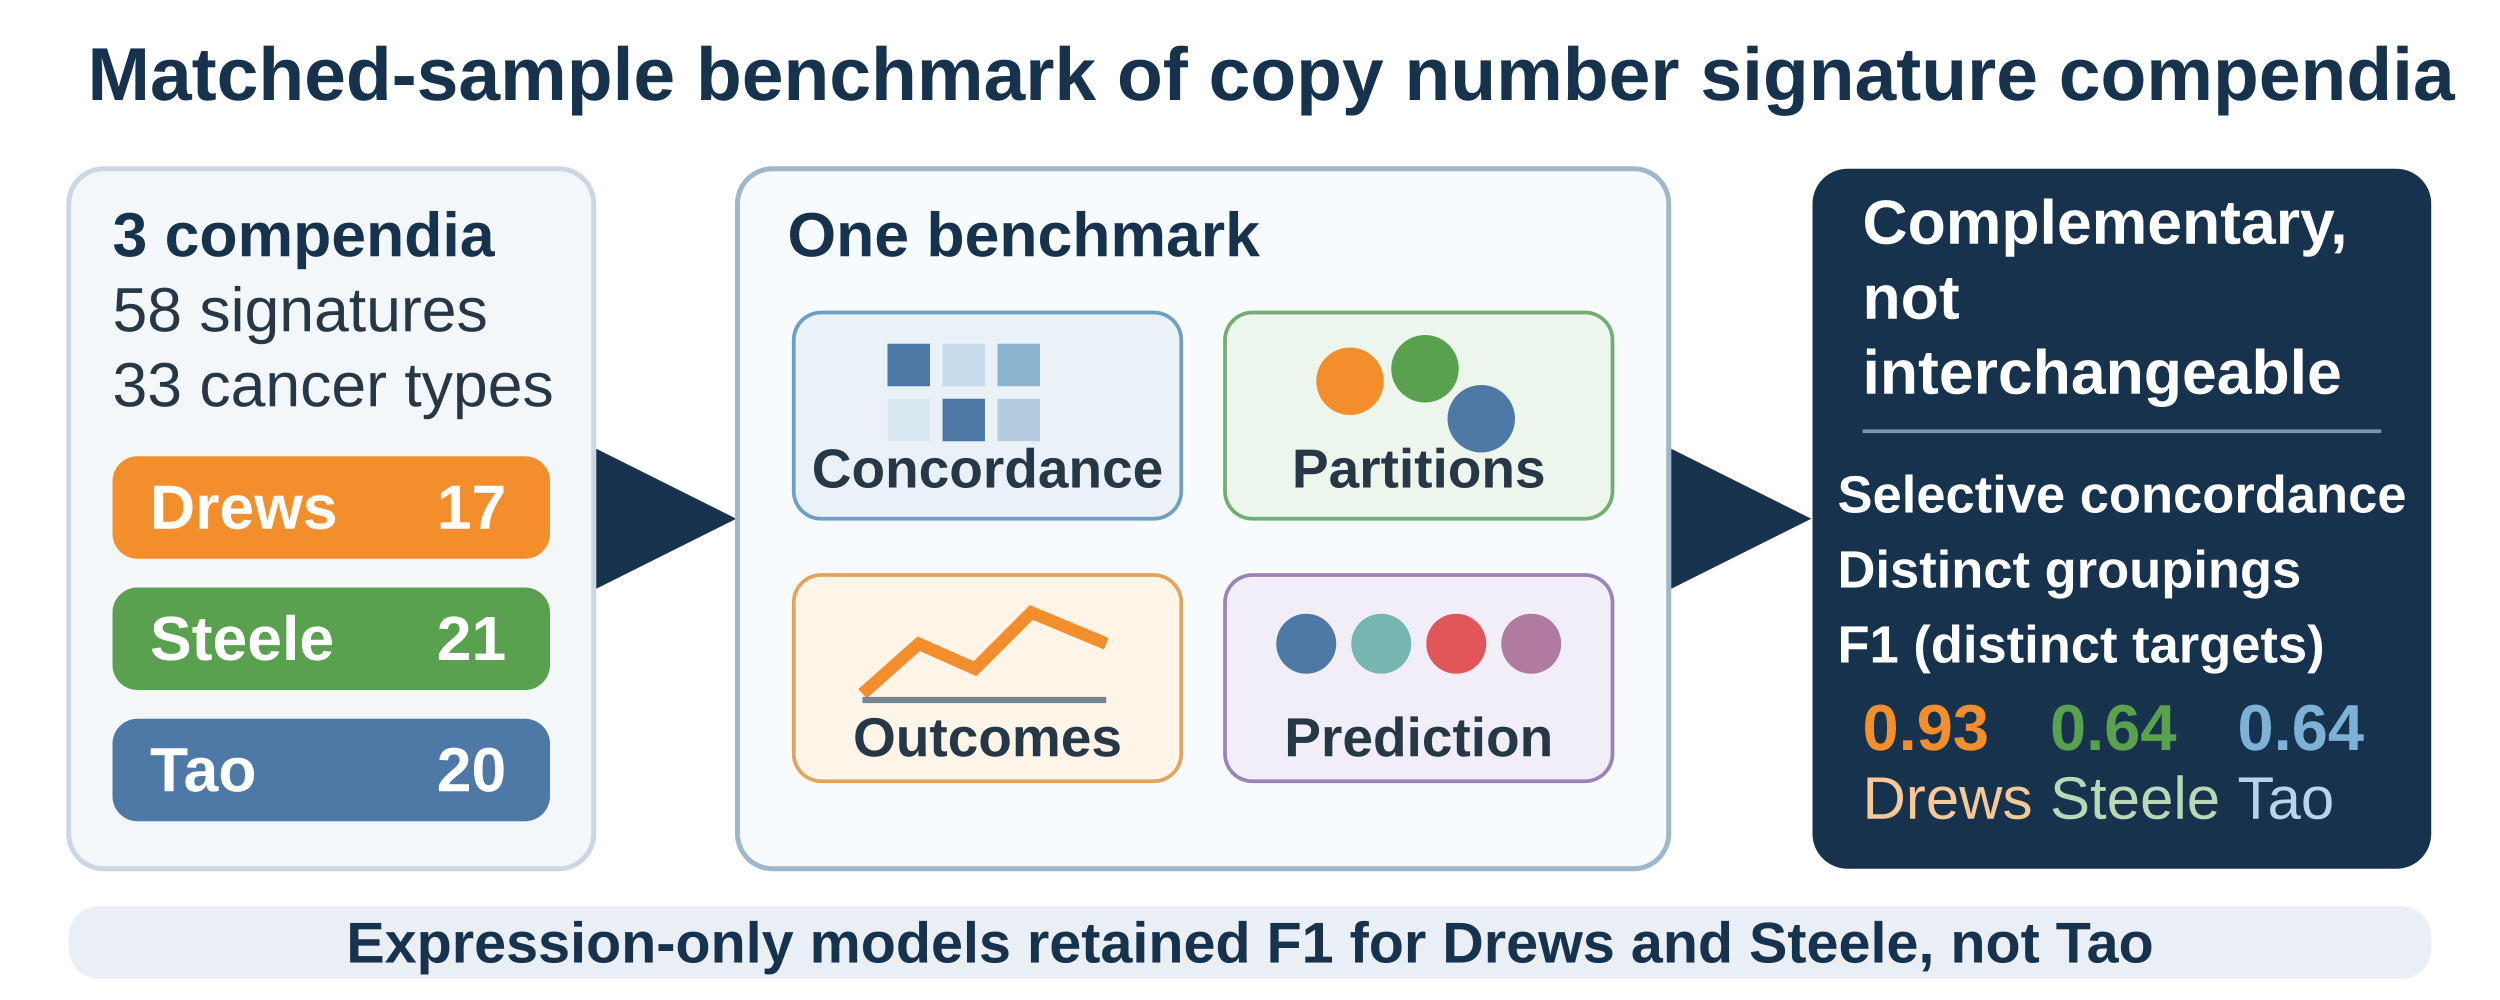
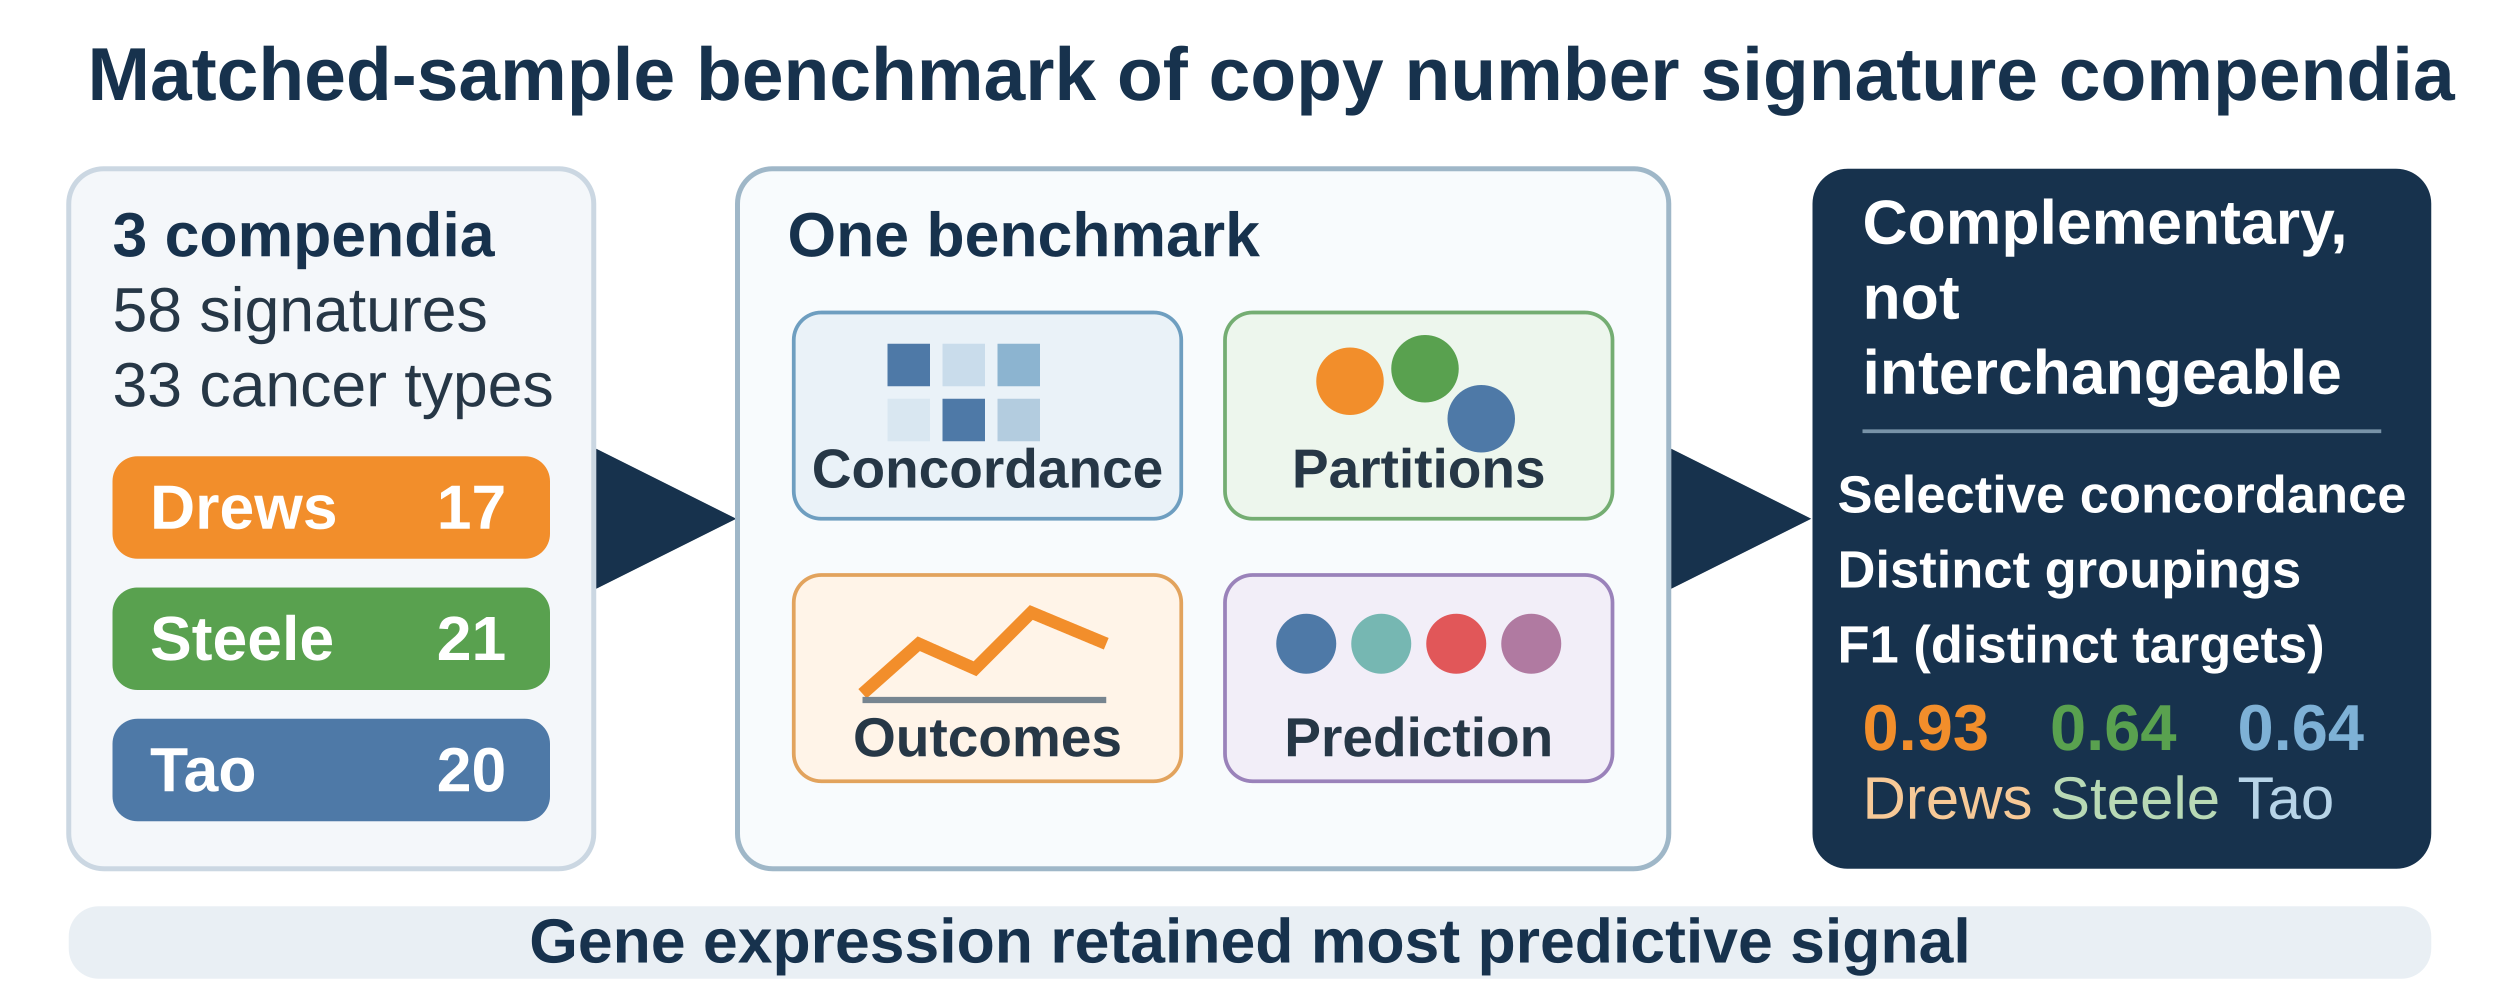
<svg xmlns="http://www.w3.org/2000/svg" width="170mm" height="68mm" viewBox="0 0 2000 800">
  <defs>
    <marker id="arrowFinal" markerWidth="14" markerHeight="14" refX="11" refY="7" orient="auto">
      <path d="M0,0 L14,7 L0,14 z" fill="#17324d" />
    </marker>
    <style>
      .title { font-family: Arial, Helvetica, sans-serif; font-size: 60px; font-weight: 700; fill: #17324d; }
      .heading { font-family: Arial, Helvetica, sans-serif; font-size: 50px; font-weight: 700; fill: #17324d; }
      .body { font-family: Arial, Helvetica, sans-serif; font-size: 50px; font-weight: 400; fill: #263746; }
      .bodybold { font-family: Arial, Helvetica, sans-serif; font-size: 50px; font-weight: 700; fill: #263746; }
      .cardlabel { font-family: Arial, Helvetica, sans-serif; font-size: 44px; font-weight: 700; fill: #263746; }
      .white { font-family: Arial, Helvetica, sans-serif; font-size: 50px; font-weight: 700; fill: #ffffff; }
      .result { font-family: Arial, Helvetica, sans-serif; font-size: 42px; font-weight: 700; fill: #ffffff; }
      .chip { font-family: Arial, Helvetica, sans-serif; font-size: 50px; font-weight: 700; fill: #ffffff; }
      .metric { font-family: Arial, Helvetica, sans-serif; font-size: 52px; font-weight: 700; }
    </style>
  </defs>
  <rect width="2000" height="800" fill="#ffffff" />
  <text x="70" y="80" class="title">Matched-sample benchmark of copy number signature compendia</text>
  <rect x="55" y="135" width="420" height="560" rx="28" fill="#f4f7fa" stroke="#cbd7e2" stroke-width="4" />
  <text x="90" y="205" class="heading">3 compendia</text>
  <text x="90" y="265" class="body">58 signatures</text>
  <text x="90" y="325" class="body">33 cancer types</text>
  <rect x="90" y="365" width="350" height="82" rx="20" fill="#f28e2b" />
  <text x="120" y="423" class="chip">Drews</text>
  <text x="405" y="423" text-anchor="end" class="chip">17</text>
  <rect x="90" y="470" width="350" height="82" rx="20" fill="#59a14f" />
  <text x="120" y="528" class="chip">Steele</text>
  <text x="405" y="528" text-anchor="end" class="chip">21</text>
  <rect x="90" y="575" width="350" height="82" rx="20" fill="#4e79a7" />
  <text x="120" y="633" class="chip">Tao</text>
  <text x="405" y="633" text-anchor="end" class="chip">20</text>
  <line x1="490" y1="415" x2="565" y2="415" stroke="#17324d" stroke-width="8" marker-end="url(#arrowFinal)" />
  <rect x="590" y="135" width="745" height="560" rx="28" fill="#f8fbfd" stroke="#9fb7c8" stroke-width="4" />
  <text x="630" y="205" class="heading">One benchmark</text>
  <rect x="635" y="250" width="310" height="165" rx="22" fill="#eaf2f8" stroke="#6e9ec0" stroke-width="3" />
  <g transform="translate(710 275)">
    <rect x="0" y="0" width="34" height="34" fill="#4e79a7" />
    <rect x="44" y="0" width="34" height="34" fill="#c9dceb" />
    <rect x="88" y="0" width="34" height="34" fill="#8cb4d0" />
    <rect x="0" y="44" width="34" height="34" fill="#d9e7f1" />
    <rect x="44" y="44" width="34" height="34" fill="#4e79a7" />
    <rect x="88" y="44" width="34" height="34" fill="#b3ccdf" />
  </g>
  <text x="790" y="390" text-anchor="middle" class="cardlabel">Concordance</text>
  <rect x="980" y="250" width="310" height="165" rx="22" fill="#edf6ed" stroke="#74ad72" stroke-width="3" />
  <circle cx="1080" cy="305" r="27" fill="#f28e2b" />
  <circle cx="1140" cy="295" r="27" fill="#59a14f" />
  <circle cx="1185" cy="335" r="27" fill="#4e79a7" />
  <text x="1135" y="390" text-anchor="middle" class="cardlabel">Partitions</text>
  <rect x="635" y="460" width="310" height="165" rx="22" fill="#fff4e8" stroke="#e2a35d" stroke-width="3" />
  <polyline points="690,555 735,515 780,535 825,490 885,515" fill="none" stroke="#f28e2b" stroke-width="10" />
  <line x1="690" y1="560" x2="885" y2="560" stroke="#778590" stroke-width="5" />
  <text x="790" y="605" text-anchor="middle" class="cardlabel">Outcomes</text>
  <rect x="980" y="460" width="310" height="165" rx="22" fill="#f2eef8" stroke="#9a82ba" stroke-width="3" />
  <circle cx="1045" cy="515" r="24" fill="#4e79a7" />
  <circle cx="1105" cy="515" r="24" fill="#76b7b2" />
  <circle cx="1165" cy="515" r="24" fill="#e15759" />
  <circle cx="1225" cy="515" r="24" fill="#b07aa1" />
  <text x="1135" y="605" text-anchor="middle" class="cardlabel">Prediction</text>
  <line x1="1350" y1="415" x2="1425" y2="415" stroke="#17324d" stroke-width="8" marker-end="url(#arrowFinal)" />
  <rect x="1450" y="135" width="495" height="560" rx="28" fill="#17324d" />
  <text x="1490" y="195" class="white">Complementary,</text>
  <text x="1490" y="255" class="white">not</text>
  <text x="1490" y="315" class="white">interchangeable</text>
  <line x1="1490" y1="345" x2="1905" y2="345" stroke="#7893a8" stroke-width="3" />
  <text x="1470" y="410" class="result">Selective concordance</text>
  <text x="1470" y="470" class="result">Distinct groupings</text>
  <text x="1470" y="530" class="result">F1 (distinct targets)</text>
  <text x="1490" y="600" class="metric" fill="#f28e2b">0.93</text>
  <text x="1640" y="600" class="metric" fill="#59a14f">0.64</text>
  <text x="1790" y="600" class="metric" fill="#7eb1d6">0.64</text>
  <text x="1490" y="655" font-family="Arial, Helvetica, sans-serif" font-size="48" fill="#f7c997">Drews</text>
  <text x="1640" y="655" font-family="Arial, Helvetica, sans-serif" font-size="48" fill="#b8d9b5">Steele</text>
  <text x="1790" y="655" font-family="Arial, Helvetica, sans-serif" font-size="48" fill="#b7d4e8">Tao</text>
  <rect x="55" y="725" width="1890" height="58" rx="24" fill="#e9eff4" />
-   <text x="1000" y="770" text-anchor="middle" font-family="Arial, Helvetica, sans-serif" font-size="46" font-weight="700" fill="#17324d">Expression-only models retained F1 for Drews and Steele, not Tao</text>
+   <text x="1000" y="770" text-anchor="middle" font-family="Arial, Helvetica, sans-serif" font-size="50" font-weight="700" fill="#17324d">Gene expression retained most predictive signal</text>
</svg>
